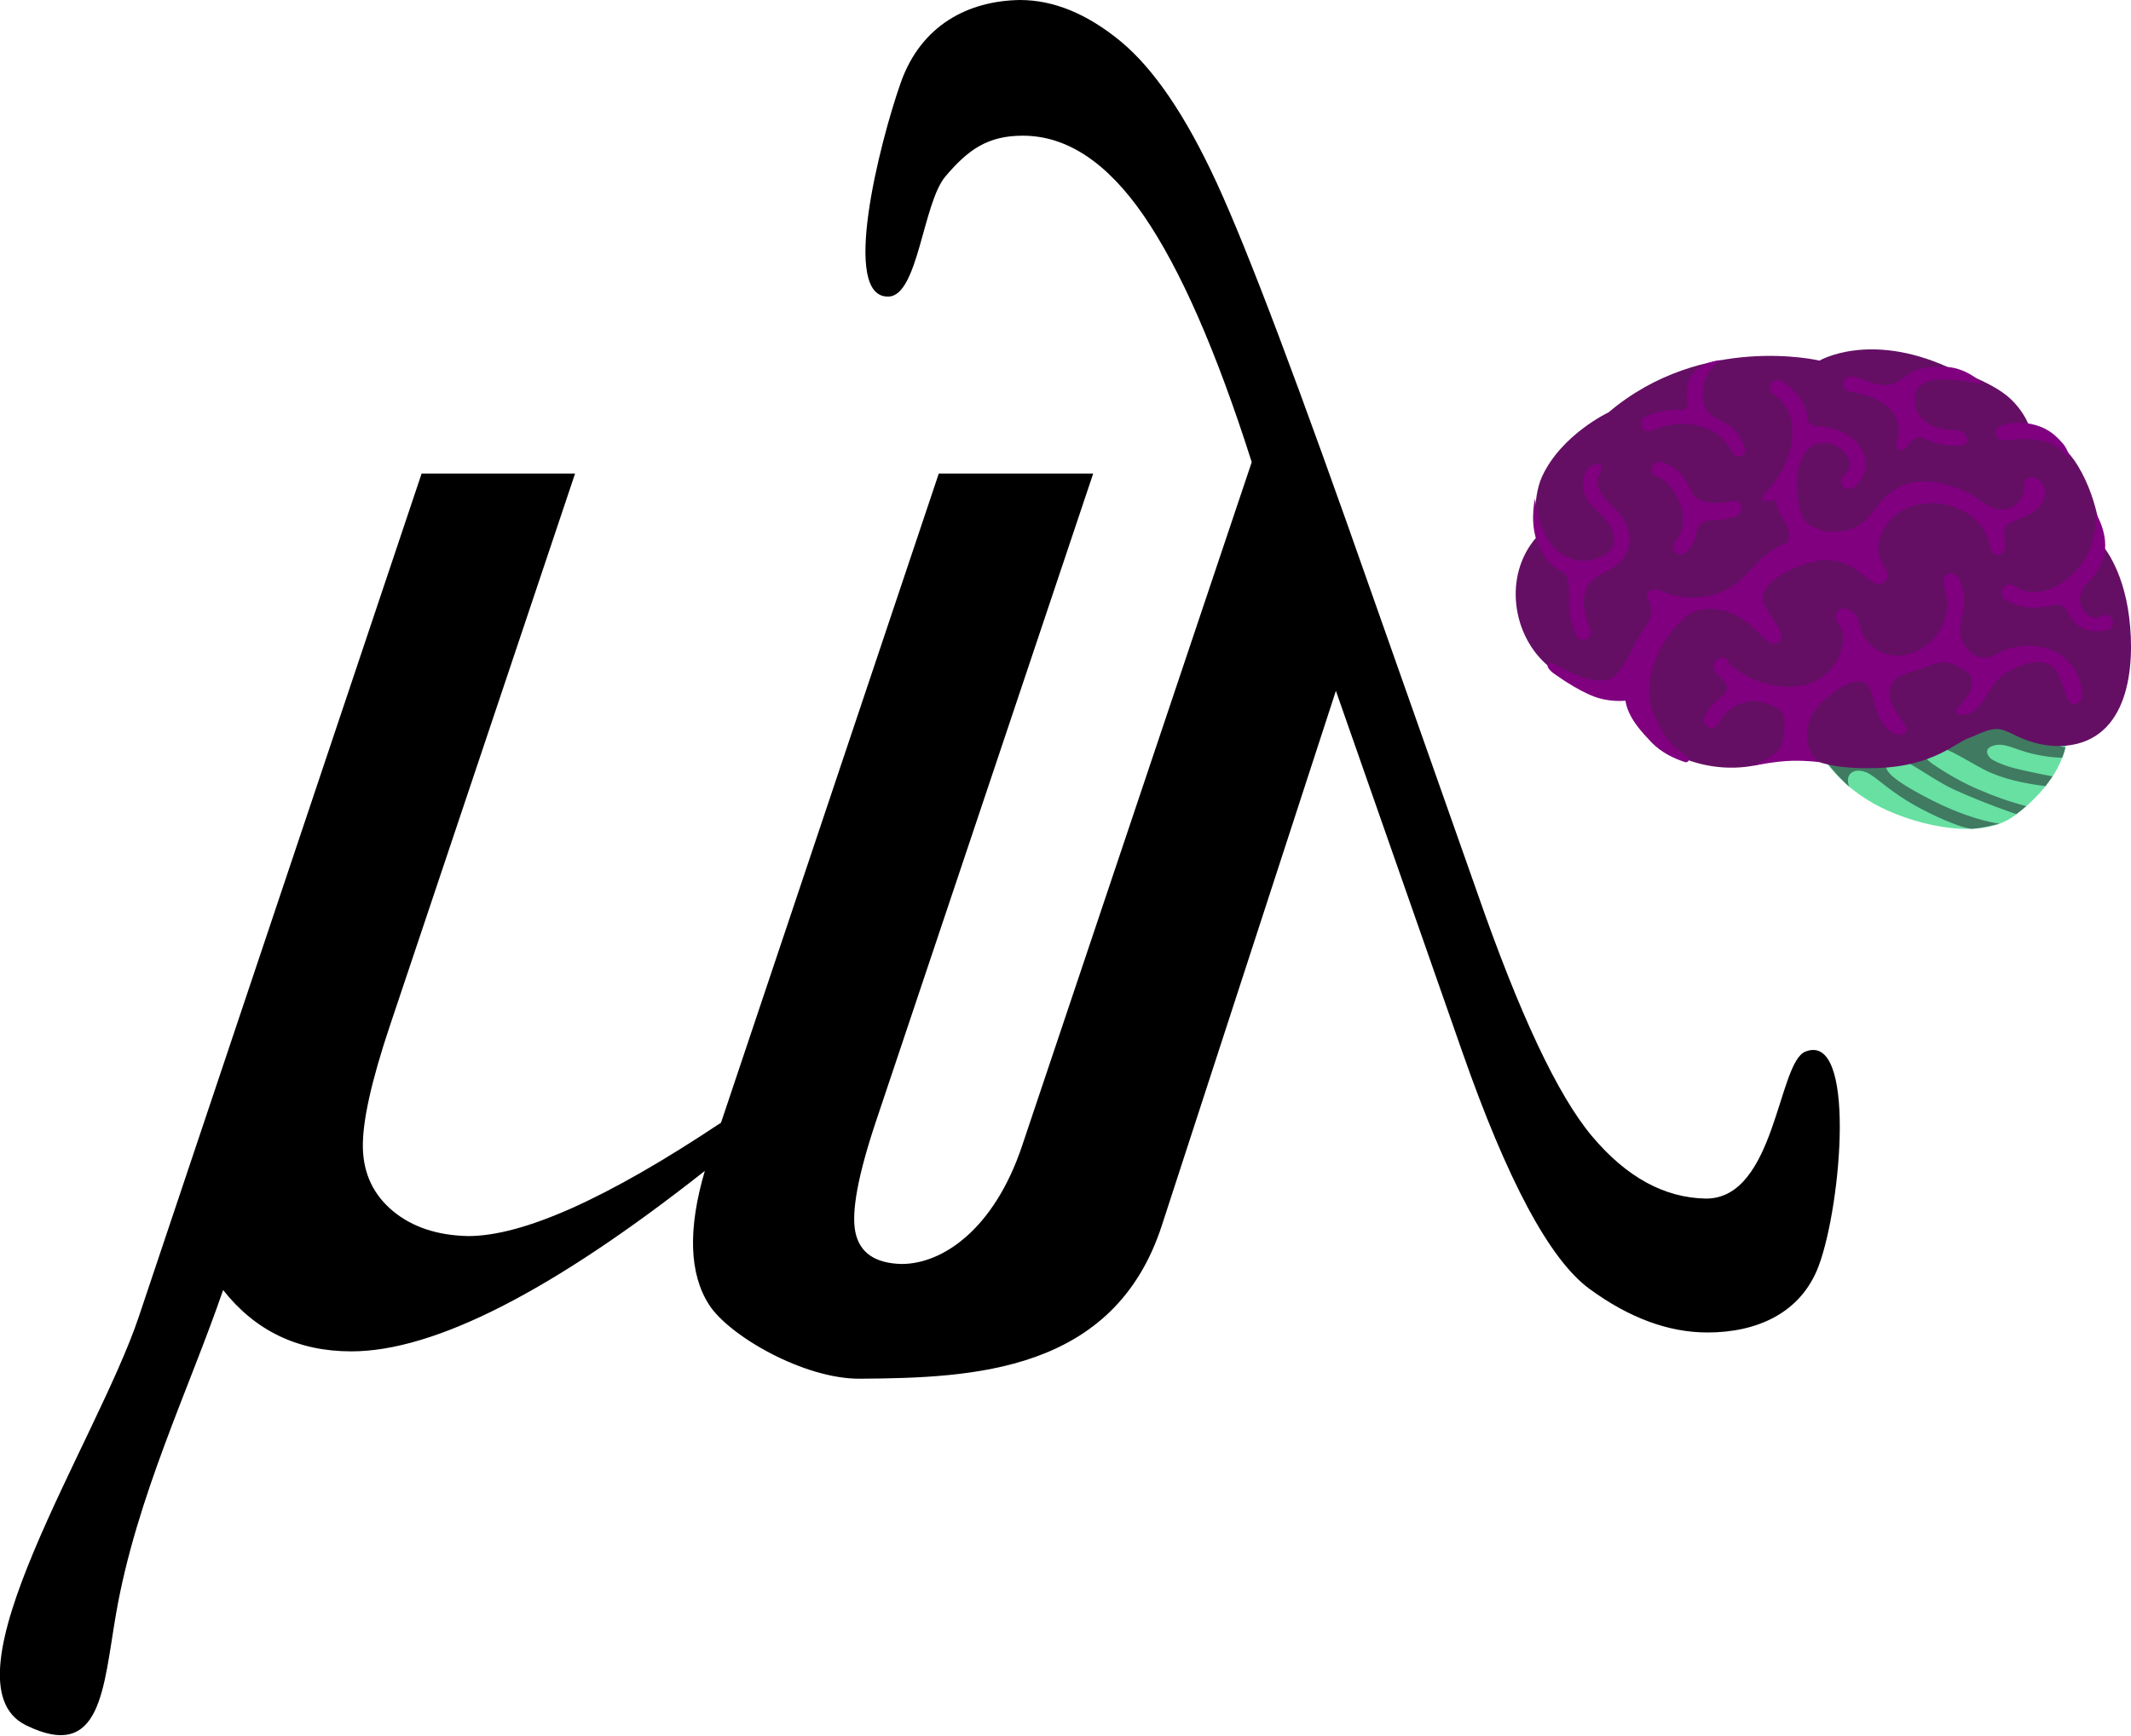
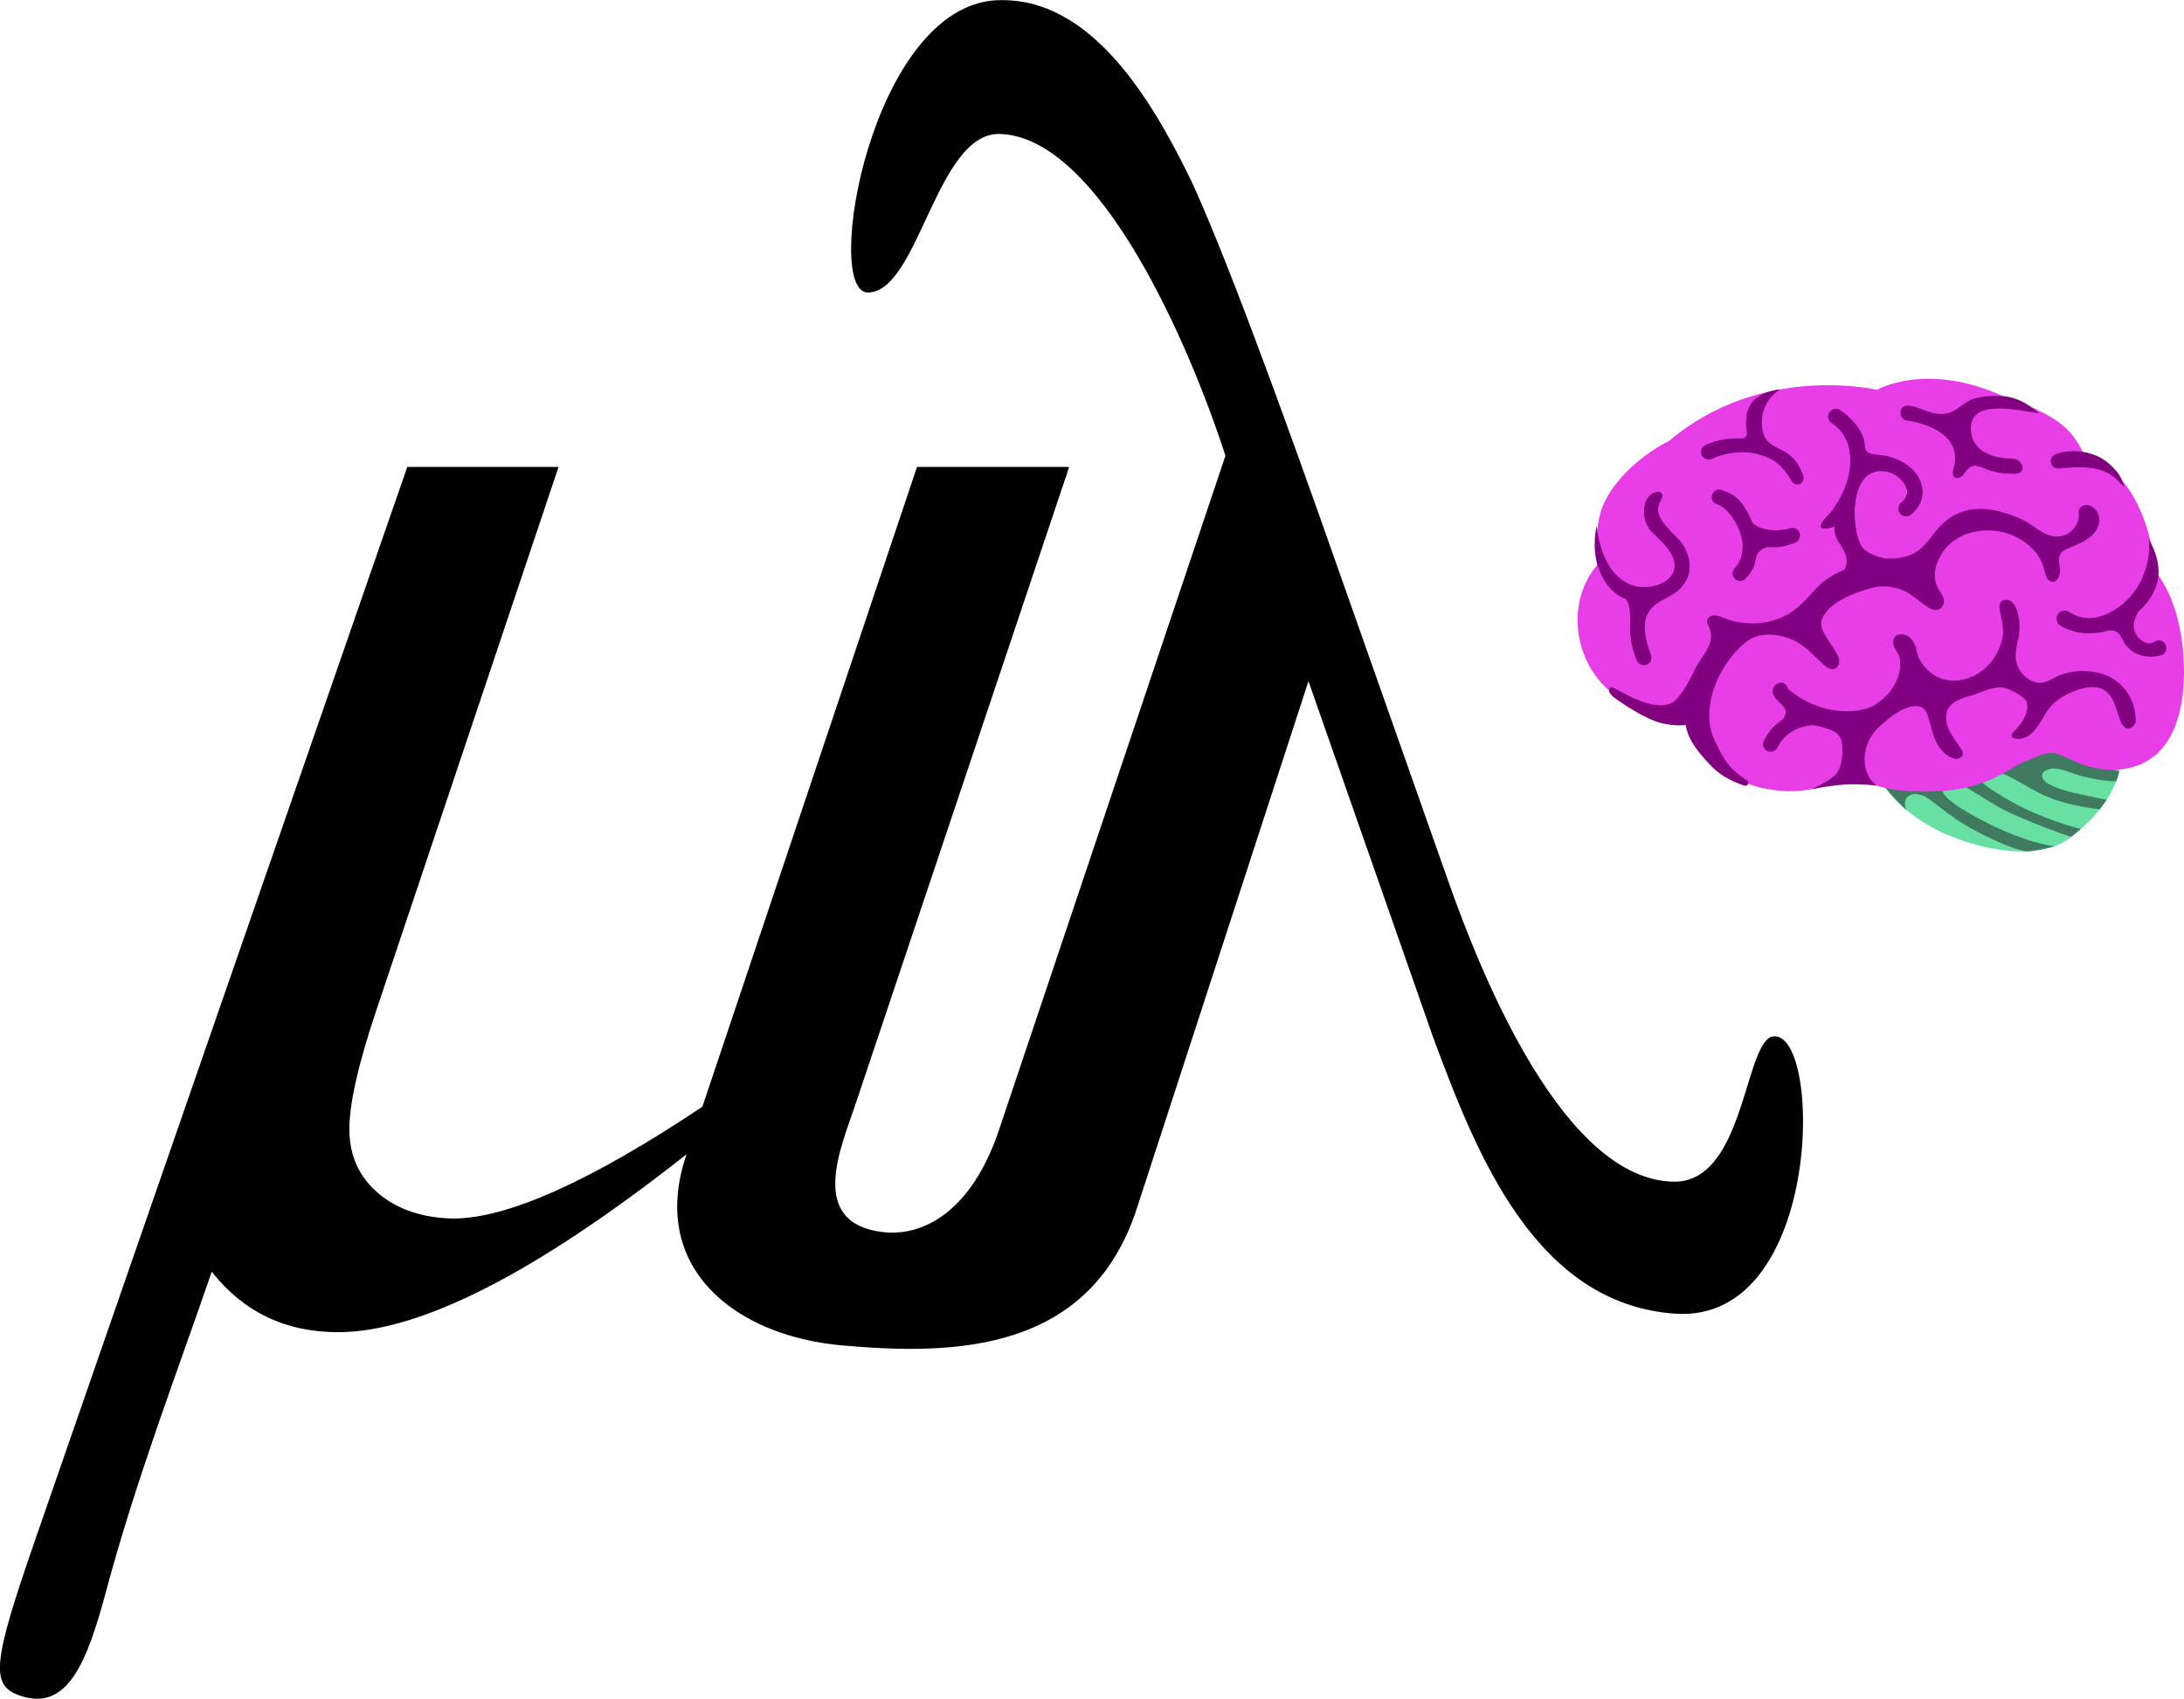
- <svg xmlns="http://www.w3.org/2000/svg" width="22.675mm" height="18.467mm" viewBox="0 0 22.675 18.467" version="1.1" id="svg5" xml:space="preserve">
+ <svg xmlns="http://www.w3.org/2000/svg" width="23.579mm" height="18.343mm" viewBox="0 0 23.579 18.342" version="1.1" id="svg5" xml:space="preserve">
  <defs id="defs2" />
-   <g id="layer1" transform="translate(-108.9289,-35.78593)">
-     <path id="path16613" style="fill:currentColor;stroke-width:0.01" d="m 119.785,35.786 c -0.553,0.007 -1.056,0.267 -1.272,0.881 -0.225,0.639 -0.647,2.301 -0.126,2.275 0.312,-0.015 0.362,-0.995 0.602,-1.279 0.241,-0.283 0.447,-0.433 0.823,-0.433 0.468,0 0.897,0.284 1.287,0.851 0.39,0.568 0.773,1.442 1.149,2.623 l -2.444,7.278 c -0.297,0.885 -0.844,1.256 -1.282,1.256 -0.282,-0.007 -0.445,-0.119 -0.491,-0.337 -0.046,-0.218 0.029,-0.617 0.224,-1.197 l 2.306,-6.878 h -1.643 l -2.317,6.908 c -1.207,0.805 -2.104,1.207 -2.691,1.207 -0.328,-0.007 -0.595,-0.096 -0.801,-0.267 -0.206,-0.172 -0.313,-0.396 -0.319,-0.673 -0.006,-0.277 0.091,-0.713 0.29,-1.306 l 1.968,-5.869 h -1.633 l -3.01,8.976 c -0.443,1.321 -2.135,3.886 -1.2,4.345 0.807,0.396 0.821,-0.394 0.959,-1.188 0.215,-1.239 0.782,-2.401 1.139,-3.444 0.342,0.435 0.797,0.653 1.364,0.653 0.884,0 2.138,-0.64 3.761,-1.92 h 5.1e-4 c -0.182,0.62 -0.166,1.095 0.046,1.425 0.213,0.33 1.008,0.79 1.604,0.786 1.2,-0.008 2.703,-0.066 3.212,-1.628 l 1.853,-5.693 1.344,3.84 c 0.48,1.372 0.931,2.214 1.353,2.524 0.423,0.31 0.842,0.465 1.257,0.465 0.515,0 0.994,-0.198 1.185,-0.713 0.242,-0.654 0.4,-2.493 -0.144,-2.276 -0.293,0.117 -0.317,1.564 -1.056,1.564 -0.443,-0.007 -0.847,-0.228 -1.213,-0.663 -0.366,-0.435 -0.774,-1.303 -1.225,-2.602 l -1.106,-3.137 c -0.781,-2.23 -1.336,-3.702 -1.666,-4.414 -0.329,-0.713 -0.67,-1.213 -1.024,-1.504 -0.354,-0.29 -0.709,-0.436 -1.066,-0.436 z" />
-     <g id="g1603" transform="matrix(0.05483971,0,0,0.05483971,124.8193,38.65682)">
+   <g id="layer1" transform="translate(-109.018,-35.78467)">
+     <path id="path16613" style="fill:currentColor;stroke-width:0.01" d="m 119.785,35.786 c -1.364,0.06 -1.888,3.156 -1.398,3.156 0.55,0 0.738,-1.73 1.425,-1.711 1.081,0.029 2.054,2.289 2.436,3.474 l -2.444,7.278 c -0.297,0.885 -0.822,1.156 -1.256,1.104 -0.824,-0.099 -0.443,-0.929 -0.293,-1.383 l 2.306,-6.878 h -1.643 l -2.317,6.908 c -1.207,0.805 -2.104,1.207 -2.691,1.207 -0.328,-0.007 -0.595,-0.096 -0.801,-0.267 -0.206,-0.172 -0.313,-0.396 -0.319,-0.673 -0.006,-0.277 0.091,-0.713 0.29,-1.306 l 1.968,-5.869 h -1.633 l -4.022,11.598 c -0.456,1.316 -0.479,1.555 -0.166,1.666 0.518,0.183 0.73,-0.353 0.938,-1.131 0.327,-1.22 0.782,-2.401 1.139,-3.444 0.342,0.435 0.797,0.653 1.364,0.653 0.884,0 2.138,-0.64 3.761,-1.92 h 5.1e-4 c -0.416,1.225 0.526,1.959 1.673,2.062 1.211,0.109 2.681,0.084 3.189,-1.478 l 1.853,-5.693 1.344,3.84 c 0.475,1.284 1.109,2.881 2.611,2.989 1.624,0.116 1.598,-3.142 1.041,-2.989 -0.293,0.117 -0.3,1.579 -1.056,1.564 -1.174,-0.023 -2.057,-2.177 -2.438,-3.265 l -1.106,-3.137 c -0.781,-2.23 -1.336,-3.702 -1.666,-4.414 -0.424,-0.871 -1.085,-1.984 -2.09,-1.94 z" />
+     <g id="g1603" transform="matrix(0.05483971,0,0,0.05483971,125.8124,39.02687)">
      <path d="m 61.53,89.7 c 0,0 1.87,7.96 12.23,13.88 6.53,3.73 20.26,7.6 27.27,2.42 7.98,-5.9 9.7,-11.74 10.08,-13.89 0.38,-2.15 -0.76,-8.08 -0.76,-8.08 L 97.22,79.36 c 0,0 -21.71,5.3 -22.09,5.3 -0.37,0.01 -13.6,5.04 -13.6,5.04 z" fill="#e06767" id="path1543" style="fill:#67e0a2;fill-opacity:1" />
      <path d="m 110.39,94.67 c 0.29,-0.75 0.47,-1.39 0.6,-1.92 -2.32,-0.62 -5.01,-1.62 -7.45,-2.66 0.2,-0.09 0.4,-0.18 0.59,-0.28 1.2,-0.61 2.38,-1.32 3.23,-2.36 0.92,-1.12 1.34,-2.57 1.29,-4.02 L 97.22,79.36 c 0,0 -21.71,5.3 -22.09,5.3 -0.38,0 -13.6,5.03 -13.61,5.04 -0.17,0.06 1.23,3 1.32,3.15 1.27,2.37 4.19,5.67 6.19,7.46 0,0 -0.92,-2.12 0.82,-2.91 0.77,-0.35 1.7,-0.18 2.49,0.13 1.98,0.79 4.46,3.83 10.66,7.09 4.21,2.22 8.54,3.92 9.94,3.86 1.87,-0.08 5.26,-0.99 5.26,-0.99 0,0 -4.32,-0.41 -11.26,-3.64 -2.1,-0.98 -9.87,-4.8 -10.61,-6.93 -0.21,-0.6 -0.96,-1.66 0.4,-2.26 2.08,-0.93 7.75,3.96 12.62,6.2 5.8,2.66 12.12,4.79 12.12,4.79 0.68,-0.52 1.32,-1.04 1.92,-1.56 -3.23,-0.83 -6.39,-1.97 -9.44,-3.3 -3.04,-1.32 -6.02,-3.03 -8.77,-4.91 -1.75,-1.2 -2.96,-3.22 -1.08,-3.48 3.08,-0.43 7.06,2.5 11.05,4.57 3.6,1.87 7.92,2.73 11.97,3.24 0.52,-0.65 1.37,-1.89 1.37,-1.89 0,0 -1.53,-0.26 -6.05,-1.26 -1.98,-0.44 -3.9,-1.01 -5.66,-2 -0.46,-0.26 -2.07,-1.91 0.13,-2.67 2.2,-0.76 4.29,0.75 7.61,1.52 3.33,0.79 5.84,0.83 5.87,0.76 z" fill="#b05353" id="path1545" style="fill:#407a61;fill-opacity:1" />
-       <path d="m 118,53.3 c 0,0 -0.25,-8.1 -4.6,-15.27 -3.75,-6.18 -9.1,-6.81 -9.1,-6.81 0,0 -1.06,-3.89 -4.78,-6.87 C 95.8,21.37 88.15,18.88 88.15,18.88 72.83,11.98 63.28,17.63 63.28,17.63 c 0,0 -22.72,-5.4 -40.91,10.03 0,0 -9.18,4.32 -12.93,12.48 -2.07,4.52 -1.18,11.89 -1.18,11.89 -6.37,7.4 -4.62,19.12 2.53,24.99 3.41,2.79 7.62,4.64 12.01,5.11 1.72,0.18 2.59,-0.23 3.31,1.52 1.06,2.58 1.89,5.23 4.02,7.08 2.17,1.88 4.7,3.34 7.39,4.34 5.22,1.93 11.12,2.14 16.39,0.25 1.75,-0.63 7.36,-0.69 7.36,-0.69 0,0 2.97,2.45 13.51,2.06 10.54,-0.39 14.99,-4.94 17.4,-5.79 1.85,-0.65 4.12,-2.08 6.14,-1.71 1.15,0.21 2.18,0.8 3.23,1.3 2.94,1.41 6.24,2.18 9.48,1.88 12.25,-1.13 13.54,-15.24 12.33,-24.94 C 122.14,57.64 118,53.3 118,53.3 Z" fill="#ffb3b3" id="path1547" style="fill:#640f64;fill-opacity:1" />
+       <path d="m 118,53.3 c 0,0 -0.25,-8.1 -4.6,-15.27 -3.75,-6.18 -9.1,-6.81 -9.1,-6.81 0,0 -1.06,-3.89 -4.78,-6.87 C 95.8,21.37 88.15,18.88 88.15,18.88 72.83,11.98 63.28,17.63 63.28,17.63 c 0,0 -22.72,-5.4 -40.91,10.03 0,0 -9.18,4.32 -12.93,12.48 -2.07,4.52 -1.18,11.89 -1.18,11.89 -6.37,7.4 -4.62,19.12 2.53,24.99 3.41,2.79 7.62,4.64 12.01,5.11 1.72,0.18 2.59,-0.23 3.31,1.52 1.06,2.58 1.89,5.23 4.02,7.08 2.17,1.88 4.7,3.34 7.39,4.34 5.22,1.93 11.12,2.14 16.39,0.25 1.75,-0.63 7.36,-0.69 7.36,-0.69 0,0 2.97,2.45 13.51,2.06 10.54,-0.39 14.99,-4.94 17.4,-5.79 1.85,-0.65 4.12,-2.08 6.14,-1.71 1.15,0.21 2.18,0.8 3.23,1.3 2.94,1.41 6.24,2.18 9.48,1.88 12.25,-1.13 13.54,-15.24 12.33,-24.94 C 122.14,57.64 118,53.3 118,53.3 Z" fill="#ffb3b3" id="path1547" style="fill:#e73ee7;fill-opacity:1" />
      <path d="m 27.52,72.45 c -0.25,0.57 -2.75,6.03 -4.85,6.91 -3.63,1.53 -9.25,-2.11 -11.4,-3.11 -0.42,-0.2 -0.7,0.3 -0.7,0.3 -0.35,0.45 0.56,1.38 1.02,1.71 1.78,1.28 6.05,4.18 9.22,4.97 4.09,1.02 7.16,0 7.16,0 0,0 1.12,-8.19 1.21,-8.56 0.09,-0.37 0,-3.63 0,-3.63 z" fill="#ea6363" id="path1549" style="fill:#800080" />
      <g fill="#f07371" id="g1573">
        <path d="m 63.25,95.56 c 0,0 -2.06,-0.32 -5.22,-0.27 -3.16,0.05 -7.61,0.96 -7.61,0.96 0,0 3.14,-1.43 4.54,-2.68 1.4,-1.26 1.68,-4.32 1.45,-6.14 -0.24,-1.86 -0.87,-2.8 -5.63,-3.79 l 14.26,-0.79 c -4.78,3.18 -5.65,9.73 -1.79,12.71 z" id="path1551" style="fill:#800080" />
        <path d="m 106.42,65.47 c -2.48,0.33 -4.89,-0.14 -7.03,-1.41 -0.93,-0.56 -1.03,-1.88 -0.21,-2.59 0.55,-0.47 1.34,-0.5 1.95,-0.1 3.46,2.27 6.98,0.78 8.86,-0.39 4.8,-2.99 7.18,-8.29 6.86,-13.85 0.96,1.7 1.66,3.58 1.83,5.52 0.43,4.71 -2.96,8.38 -6.75,10.75 -1.81,1.14 -3.68,1.83 -5.51,2.07 z" id="path1553" style="fill:#800080" />
        <path d="m 117.14,70.16 c -1.08,0 -2.25,-0.23 -3.36,-0.91 -1.14,-0.7 -1.78,-1.64 -2.35,-2.8 -0.47,-0.95 -1.13,-1.54 -2.34,-1.45 -0.85,0.07 -1.67,0.55 -2.52,0.43 1.13,-2 2.94,-3.6 5.07,-4.47 0.98,-0.4 2.08,-0.65 3.08,-0.34 0.11,0.7 -0.36,1.35 -0.63,2.01 -0.47,1.17 -0.28,2.57 0.48,3.57 0.52,0.68 1.51,1.41 2.42,1.35 0.6,-0.04 1.02,-0.55 1.61,-0.6 1.83,-0.13 2.29,2.55 0.49,2.97 -0.58,0.14 -1.24,0.24 -1.95,0.24 z" id="path1555" style="fill:#800080" />
        <path d="m 99.54,33.08 c -0.73,0.09 -1.47,0.01 -1.85,-0.63 -0.49,-0.83 -0.08,-1.87 0.83,-2.19 2.51,-0.88 5.33,-0.72 7.78,0.26 2.14,0.86 3.43,2.32 4.28,3.31 0.85,0.99 1.43,2.95 1.43,2.95 -2.13,-1.85 -3.34,-4.76 -12.47,-3.7 z" id="path1557" style="fill:#800080" />
        <path d="m 89.96,31.15 c -2.16,-0.09 -0.06,0 -0.08,0 -3.42,0 -7.51,-1.18 -8.06,-5.08 -0.99,-7.1 9.49,-4.34 13.33,-3.81 0,0 -3.03,-3.11 -7,-3.38 -1.85,-0.12 -3.76,-0.07 -5.56,0.41 -1.98,0.53 -2.98,2.02 -4.78,2.76 -1.36,0.55 -2.91,0.34 -4.31,-0.08 -1.29,-0.39 -5.48,-2.64 -5.6,0.16 -0.03,0.77 0.52,1.43 1.27,1.54 3.04,0.43 7.24,1.79 8.8,4.69 0.72,1.33 0.89,2.94 0.47,4.39 -0.2,0.71 -0.49,1.62 0.1,2.07 0.45,0.35 1.14,0.12 1.55,-0.28 0.41,-0.4 0.67,-0.94 1.08,-1.34 1.28,-1.26 2.44,-0.36 3.8,0.12 1.57,0.56 3.23,0.83 4.9,0.83 0.04,0 -2.93,-0.29 0.11,0 3.03,0.28 2.13,-2.91 -0.02,-3 z" id="path1559" style="fill:#800080" />
        <path d="m 41.89,27.89 c -1.66,-1.5 -2.45,-7.34 2.32,-10.35 0,0 -2.6,0.09 -4.77,1.79 -1.85,1.45 -2.22,3.96 -1.78,6.61 0.11,0.68 -0.42,1.3 -1.11,1.26 -2.48,-0.13 -4.95,0.32 -7.08,1.3 -0.81,0.38 -1.09,1.4 -0.61,2.16 0.41,0.64 1.22,0.86 1.91,0.54 2.39,-1.1 5.87,-1.69 8.66,-0.99 2.83,0.71 4.82,1.53 7.04,5.38 0.38,0.65 1.2,0.88 1.82,0.46 0.48,-0.33 0.68,-0.95 0.48,-1.49 -1.9,-5.24 -4.64,-4.65 -6.88,-6.67 z" id="path1561" style="fill:#800080" />
        <path d="M 48.08,45.9 C 47.84,45.08 47,44.63 46.21,44.87 c -2.4,0.72 -5.87,0.51 -7.42,-1.05 -2.07,-4.79 -3.64,-5.64 -6.15,-6.49 -1,-0.34 -2,0.52 -1.9,1.56 0.06,0.59 0.45,1.09 1.02,1.26 1.78,0.53 3.57,2.92 4.49,5.36 0.84,2.21 0.94,5.12 -0.96,7.2 -0.49,0.54 -0.59,1.32 -0.16,1.91 l 0.02,0.03 c 0.55,0.76 1.65,0.82 2.29,0.13 0.68,-0.74 1.39,-1.7 1.69,-2.67 0.31,-1.03 0.22,-1.95 1.11,-2.77 0.99,-0.92 1.93,-0.73 3.12,-0.73 1.22,0 2.53,-0.44 3.68,-0.85 0.78,-0.25 1.28,-1.08 1.04,-1.86 z" id="path1563" style="fill:#800080" />
        <path d="m 17.42,59.46 c -0.34,0 -0.67,-0.01 -1.02,-0.04 -4.63,-0.4 -7.06,-3.73 -8.16,-7.38 -1.1,-3.65 -0.17,-7.62 -0.17,-7.62 1.4,10.8 7.03,11.87 8.59,12.01 2.95,0.26 5.77,-1.02 6.54,-2.97 1.22,-3.08 -2.52,-6.1 -4.35,-7.97 -1.21,-1.24 -1.66,-3.35 -1.34,-5.02 0.16,-0.86 0.54,-1.7 1.25,-2.25 0.7,-0.54 2.46,-1.03 2.22,0.51 -0.07,0.48 -0.38,0.88 -0.57,1.32 -1.37,3.12 3.5,6.01 4.83,8.32 1.09,1.87 1.57,4.13 0.75,6.19 -1.16,2.94 -4.67,4.9 -8.57,4.9 z" id="path1565" style="fill:#800080" />
        <path d="m 16.35,58.66 c 0.81,0.1 1.64,-0.04 2.37,-0.4 0.7,-0.34 1.33,-0.88 2.1,-0.94 0.37,-0.02 0.83,0.2 0.77,0.56 -0.02,0.13 0.83,0.37 0.72,0.44 -1.99,1.24 -7.03,2.47 -3.55,11.4 0.28,0.71 0.06,1.51 -0.59,1.9 -0.76,0.46 -1.77,0.16 -2.13,-0.65 -0.95,-2.09 -1.41,-4.4 -1.38,-6.7 0.03,-2.24 0.26,-4.2 -1.24,-6.07 -0.16,-0.19 -0.33,-0.46 -0.2,-0.67 0.08,-0.13 0.24,-0.18 0.39,-0.22 0.62,-0.16 1.28,-0.33 1.91,-0.2 0.28,0.06 3.41,1.79 3.44,1.73" id="path1567" style="fill:#800080" />
        <path d="m 105.56,73.1 c -2.07,-0.25 -4.2,-0.1 -6.16,0.64 -1.66,0.63 -2.9,1.9 -4.81,1.48 -1.14,-0.25 -2.15,-0.98 -2.86,-1.91 -1.5,-1.95 -1.3,-4 -0.74,-6.22 0.56,-2.2 0.5,-4.75 -0.49,-6.82 -0.26,-0.55 -0.7,-1.04 -1.27,-1.24 -0.58,-0.2 -1.29,-0.03 -1.63,0.48 -0.34,0.52 -0.21,1.21 -0.09,1.82 0.39,1.87 0.89,3.89 0.33,5.72 -0.53,1.74 -1.26,3.3 -2.51,4.64 -2.37,2.55 -5.81,3.72 -8.78,2.97 -2.19,-0.55 -3.96,-2.08 -5.15,-4.42 -0.42,-1.83 -0.86,-4.21 -3.13,-4.47 -0.46,-0.05 -0.96,0.02 -1.31,0.31 -0.35,0.3 -0.51,0.78 -0.51,1.24 0,1.15 1.1,2.01 1.3,3.14 0.63,3.46 -1.67,7.42 -5.16,9.34 -2.7,1.49 -10.11,2.33 -16.75,-3.24 -0.28,-0.24 -0.28,-0.7 -0.55,-0.95 -0.18,-0.16 -0.41,-0.26 -0.64,-0.3 -0.99,-0.19 -2.02,0.75 -1.93,1.75 0.08,0.91 0.83,1.61 1.5,2.23 1.74,1.62 0.96,2.27 0.66,3.14 -0.07,0.22 -0.2,0.42 -0.22,0.65 -0.06,0.64 0.92,0.43 1.56,0.38 0.64,-0.05 1.22,-0.4 1.84,-0.58 0.78,-0.22 4.35,1.09 5.05,1.24 2.03,0.44 2.73,0.64 4.48,0.64 2.19,0 4.05,1.13 5.65,-0.37 2.28,-2.13 4.05,-3.52 6.07,-4.21 1,-0.34 2.2,-0.51 3.04,0.14 0.6,0.46 0.87,1.23 1.08,1.95 0.43,1.48 0.75,2.99 1.38,4.4 0.63,1.4 1.63,2.71 3.03,3.34 0.44,0.2 0.94,0.33 1.42,0.22 0.48,-0.11 0.9,-0.52 0.91,-1 0.01,-0.33 -0.16,-0.63 -0.34,-0.9 -0.69,-1.1 -1.51,-2.12 -2.12,-3.26 -0.61,-1.14 -1.01,-2.47 -0.76,-3.74 0.46,-2.35 3.18,-3.01 5.13,-3.6 1.87,-0.57 3.74,-1.64 5.75,-1.53 1.26,0.07 3.93,1.54 4.73,2.52 0.16,0.2 0.23,0.45 0.27,0.71 0.34,2.11 -1.21,4.01 -2.68,5.55 -0.26,0.27 -0.53,0.68 -0.31,0.99 0.08,0.11 0.2,0.17 0.32,0.21 1.06,0.41 2.3,0.05 3.2,-0.64 1.98,-1.5 2.67,-4.07 4.36,-5.85 1.39,-1.45 3.26,-2.4 5.15,-3.02 6.76,-2.22 7.11,3.1 8.32,6.08 1.21,2.98 3,0.92 3.02,0.1 0.07,-3.89 -2.42,-9.01 -8.65,-9.75 z" id="path1569" style="fill:#800080" />
        <path d="m 42.25,88.89 c -1.03,-0.06 -1.71,-1.13 -1.29,-2.08 0.67,-1.52 1.93,-3.03 3.56,-4.19 2.48,-1.76 4.96,-2.08 7.45,-1.37 l 0.51,2.54 c -1.61,-0.46 -4.49,0.05 -6.22,1.28 -1.25,0.89 -2.11,1.98 -2.53,2.89 -0.27,0.59 -0.84,0.97 -1.48,0.93 z" id="path1571" style="fill:#800080" />
      </g>
      <path d="m 107.01,42.8 c -0.19,-1.27 -1.18,-2.45 -2.46,-2.49 -0.63,-0.02 -1.33,0.31 -1.5,0.92 -0.08,0.27 -0.04,0.57 -0.03,0.85 0.08,2.08 -1.59,4.09 -3.65,4.38 -2.33,0.33 -4.05,-1.11 -5.81,-2.31 -1.68,-1.14 -3.78,-1.91 -5.72,-2.46 -5.17,-1.45 -9.62,-0.48 -13.01,3.79 -1.26,1.59 -2.46,3.33 -4.23,4.31 -2.78,1.54 -8.65,1.65 -10.38,-1.37 -2.27,-3.95 -2.35,-16.09 4.93,-14.71 2.25,0.43 3.92,2.38 4.08,3.83 0.1,0.92 -0.47,1.72 -1.2,2.34 -0.56,0.48 -0.68,1.29 -0.3,1.91 0.48,0.79 1.56,0.96 2.26,0.37 2.05,-1.76 2.37,-3.61 2.22,-4.95 -0.47,-4.27 -5.28,-6.68 -9.1,-6.79 -0.84,-0.03 -1.81,-0.3 -2.13,-1.09 -0.14,-0.34 -0.12,-0.71 -0.15,-1.07 -0.2,-2.55 -2.81,-5.32 -4.85,-6.64 -0.75,-0.49 -1.76,-0.17 -2.15,0.63 -0.33,0.69 -0.07,1.5 0.57,1.92 1.94,1.28 3.12,3.14 3.51,5.54 0.44,2.76 -0.16,5.58 -1.32,8.09 -0.58,1.26 -1.29,2.48 -2.12,3.6 -0.71,0.97 -1.72,1.62 -2.18,2.78 -0.05,0.13 -0.1,0.27 -0.06,0.4 0.07,0.25 0.38,0.32 0.64,0.33 0.74,0.03 1.48,-0.13 2.14,-0.44 -0.38,1.47 0.6,2.9 1.41,4.18 0.81,1.28 1.46,3.02 0.54,4.23 -0.04,0.05 -0.09,0.1 -0.13,0.16 -1.97,0.83 -3.87,1.96 -5.35,3.52 -2.55,2.7 -4.44,5.13 -8.17,6.33 -3.3,1.07 -6.97,0.94 -10.18,-0.35 -0.62,-0.25 -1.25,-0.54 -1.92,-0.52 -0.67,0.02 -1.38,0.49 -1.4,1.16 -0.01,0.34 0.16,0.65 0.31,0.96 1.7,3.45 -1.42,5.69 -2.75,8.69 -1.25,2.8 -1.89,5.87 -1.89,8.94 0,3.35 1.15,5.79 5.3,10.05 1.88,1.92 4.34,3.06 6.41,3.73 0.65,0.21 1.06,-0.68 0.48,-1.05 -4.27,-2.72 -4.94,-5.13 -6.24,-7.61 -3.12,-5.97 0.29,-15.07 6.16,-19.69 2.27,-1.78 5.49,-1.64 8.23,-0.7 2.94,1.01 4.68,3.17 6.89,5.18 0.6,0.55 1.37,1.14 2.14,0.9 0.7,-0.21 1.05,-1.04 0.97,-1.76 -0.08,-0.72 -0.49,-1.36 -0.88,-1.97 -0.43,-0.67 -0.86,-1.34 -1.3,-2.01 -0.57,-0.88 -1.16,-1.8 -1.34,-2.84 -0.2,-1.13 0.8,-5.04 10.3,-7.46 1.61,-0.41 3.25,-0.23 4.87,0.23 2.18,0.62 3.74,2.22 5.57,3.47 0.51,0.35 1.07,0.72 1.69,0.74 0.78,0.03 1.54,-0.56 1.7,-1.33 0.22,-1.06 -0.58,-2.01 -1.11,-2.95 -1.76,-3.1 0.29,-7.24 2.88,-9.22 2.32,-1.76 5.37,-2.41 8.26,-2.11 4.4,0.45 8.74,3.39 9.75,7.69 0.23,0.97 0.51,2.22 1.5,2.35 1.1,0.15 1.69,-1.32 1.58,-2.43 -0.11,-1.11 -0.47,-2.36 0.22,-3.24 0.32,-0.4 0.8,-0.63 1.27,-0.84 1.35,-0.59 2.76,-1.08 3.97,-1.93 1.21,-0.84 2.22,-2.13 2.31,-3.6 -0.01,-0.17 -0.02,-0.37 -0.05,-0.57 z" fill="#ea6363" id="path1575" style="fill:#800080" />
      <path d="m 52.86,44.9 c 0.74,0.03 1.48,-0.13 2.14,-0.44 -0.38,1.47 0.6,2.9 1.41,4.18 0.59,0.94 1.41,2.61 0.52,4.32 0,0 1.34,-0.75 3.51,-1.38 2.17,-0.63 4.29,-0.77 4.29,-0.77 -1.54,-0.32 -3.82,-1.19 -4.52,-2.4 -2.27,-3.95 -2.35,-16.09 4.93,-14.71 2.25,0.43 3.92,2.38 4.08,3.83 0.1,0.92 -0.47,1.72 -1.2,2.34 -0.56,0.48 -0.68,1.29 -0.3,1.91 0.48,0.79 1.56,0.96 2.26,0.37 2.05,-1.76 2.37,-3.61 2.22,-4.95 -0.47,-4.27 -5.28,-6.68 -9.1,-6.79 -0.84,-0.03 -1.81,-0.3 -2.13,-1.09 -0.14,-0.34 -0.12,-0.71 -0.15,-1.07 -0.2,-2.55 -2.81,-5.32 -4.85,-6.64 -0.75,-0.49 -1.76,-0.17 -2.15,0.63 -0.33,0.69 -0.07,1.5 0.57,1.92 1.94,1.28 3.12,3.14 3.51,5.54 0.44,2.76 -0.16,5.58 -1.32,8.09 -0.58,1.26 -1.29,2.48 -2.12,3.6 -0.71,0.97 -1.72,1.62 -2.18,2.78 -0.05,0.13 -0.1,0.27 -0.06,0.4 0.07,0.25 0.38,0.32 0.64,0.33 z" fill="#f07371" id="path1577" style="fill:#800080" />
    </g>
  </g>
</svg>
